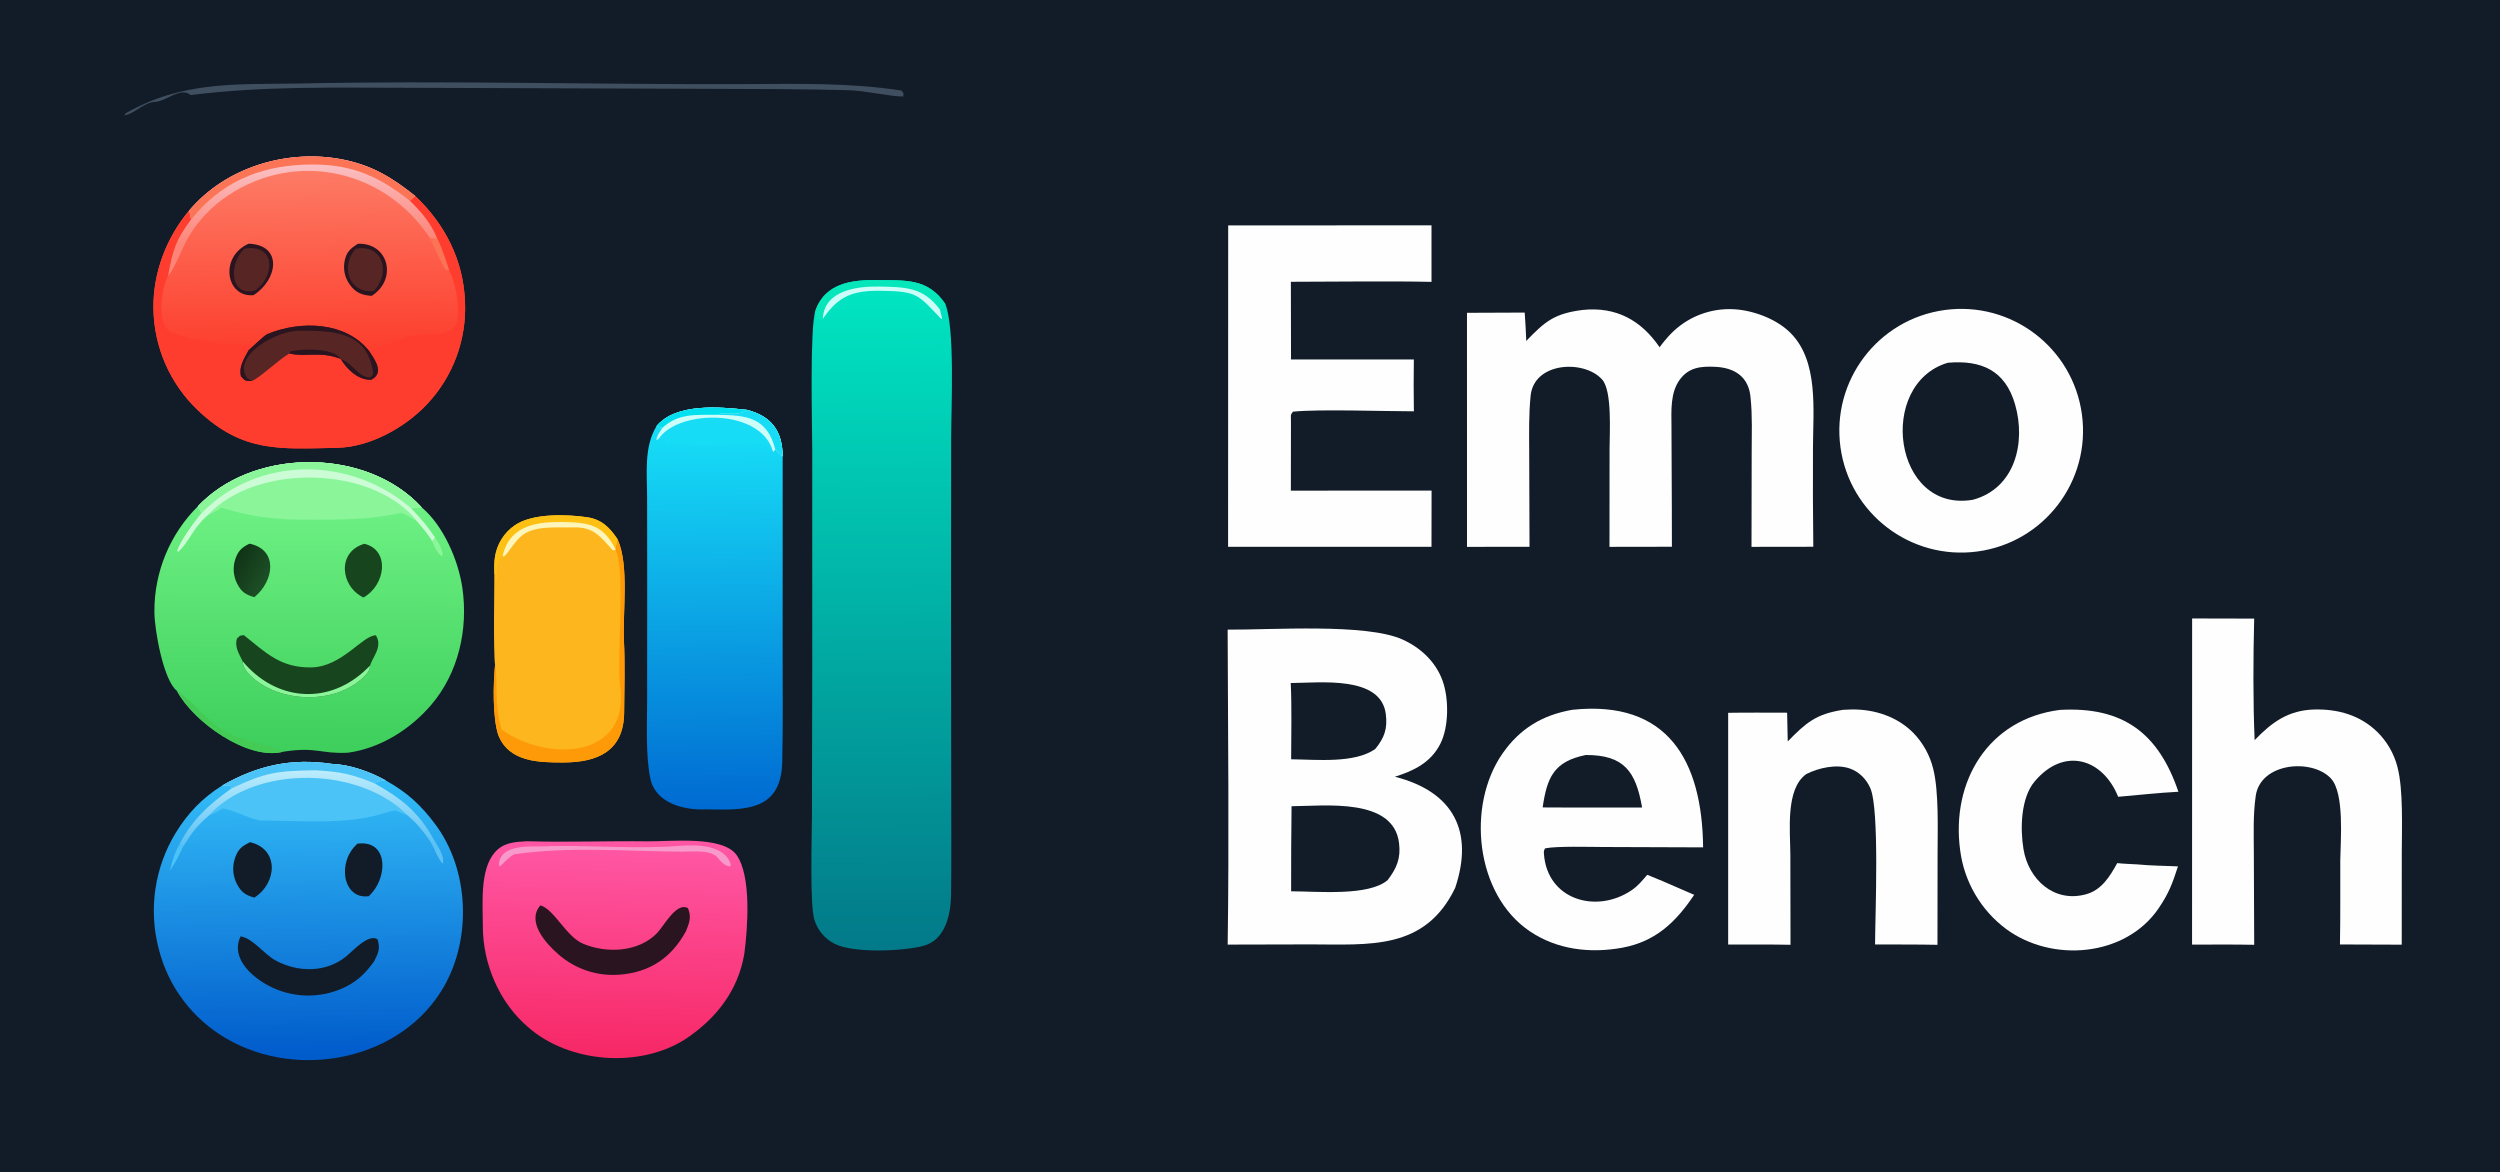
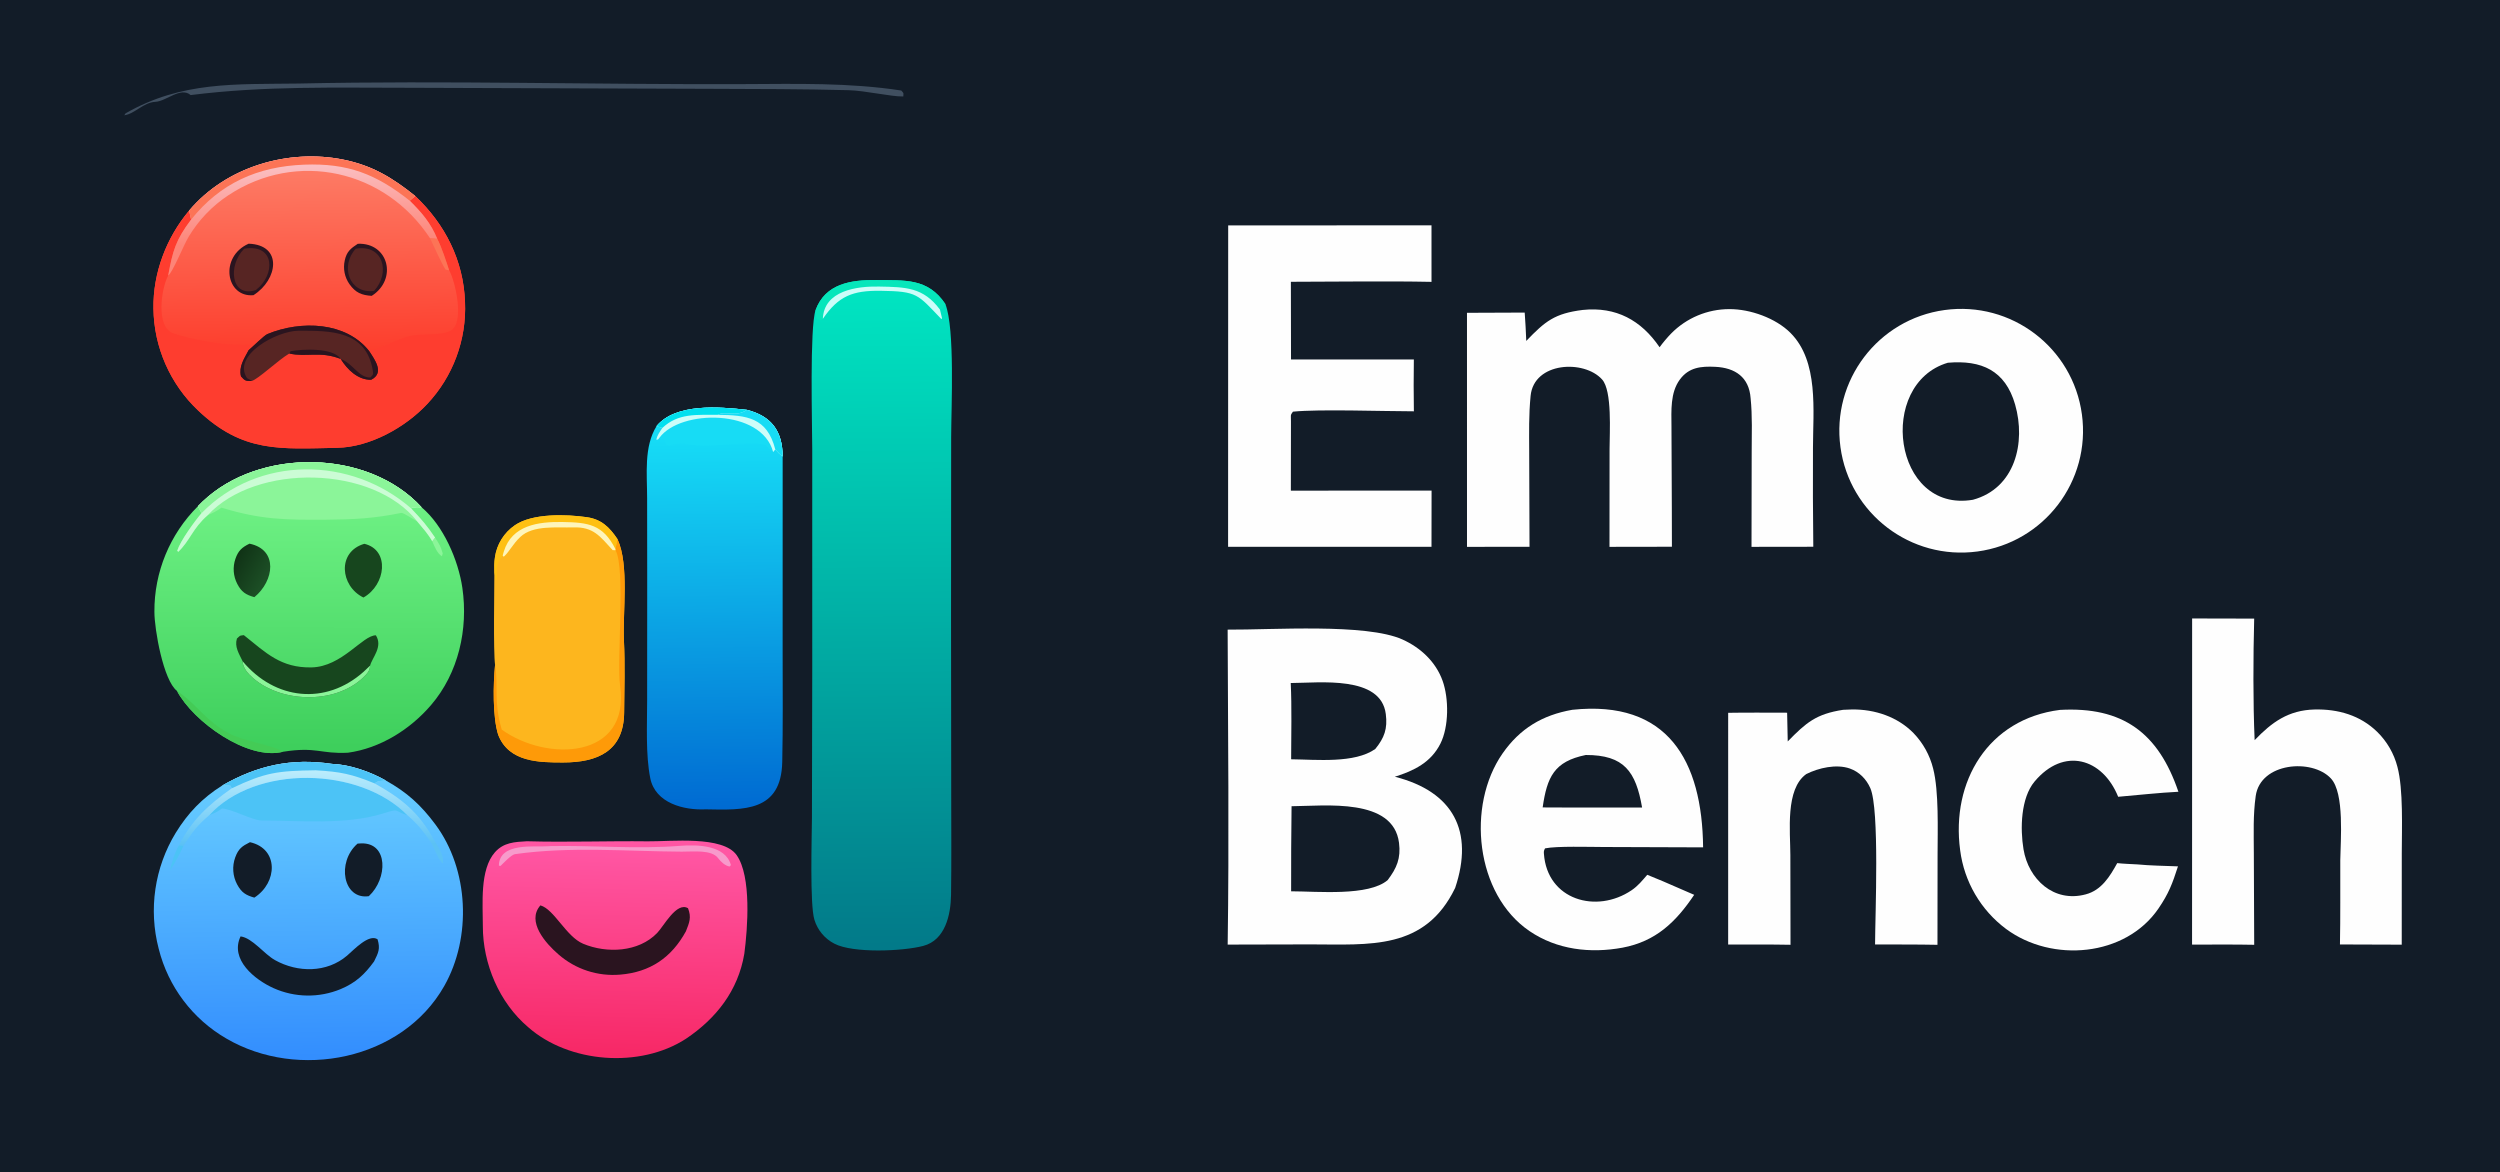
<svg xmlns="http://www.w3.org/2000/svg" version="1.1" style="display: block;" viewBox="250 600 1600 750" width="1024" height="480" preserveAspectRatio="xMidYMid meet">
  <defs>
    <linearGradient id="Gradient1" gradientUnits="userSpaceOnUse" x1="641.059" y1="1275.08" x2="644.287" y2="1144.72">
      <stop class="stop0" offset="0" stop-opacity="1" stop-color="rgb(247,40,102)" />
      <stop class="stop1" offset="1" stop-opacity="1" stop-color="rgb(255,86,163)" />
    </linearGradient>
    <linearGradient id="Gradient2" gradientUnits="userSpaceOnUse" x1="708.713" y1="1116.09" x2="705.31" y2="879.55">
      <stop class="stop0" offset="0" stop-opacity="1" stop-color="rgb(0,107,210)" />
      <stop class="stop1" offset="1" stop-opacity="1" stop-color="rgb(22,220,246)" />
    </linearGradient>
    <linearGradient id="Gradient3" gradientUnits="userSpaceOnUse" x1="400.547" y1="958.234" x2="420.019" y2="969.515">
      <stop class="stop0" offset="0" stop-opacity="1" stop-color="rgb(16,51,22)" />
      <stop class="stop1" offset="1" stop-opacity="1" stop-color="rgb(28,78,37)" />
    </linearGradient>
    <linearGradient id="Gradient4" gradientUnits="userSpaceOnUse" x1="446.71" y1="1077.9" x2="447.238" y2="925.184">
      <stop class="stop0" offset="0" stop-opacity="1" stop-color="rgb(62,207,92)" />
      <stop class="stop1" offset="1" stop-opacity="1" stop-color="rgb(109,240,131)" />
    </linearGradient>
    <linearGradient id="Gradient5" gradientUnits="userSpaceOnUse" x1="445.527" y1="755.285" x2="444.495" y2="706.798">
      <stop class="stop0" offset="0" stop-opacity="1" stop-color="rgb(253,132,119)" />
      <stop class="stop1" offset="1" stop-opacity="1" stop-color="rgb(251,190,193)" />
    </linearGradient>
    <linearGradient id="Gradient6" gradientUnits="userSpaceOnUse" x1="448.244" y1="824.475" x2="446.952" y2="710.921">
      <stop class="stop0" offset="0" stop-opacity="1" stop-color="rgb(253,62,45)" />
      <stop class="stop1" offset="1" stop-opacity="1" stop-color="rgb(253,122,100)" />
    </linearGradient>
    <linearGradient id="Gradient7" gradientUnits="userSpaceOnUse" x1="447.003" y1="1140.32" x2="446.819" y2="1094.01">
      <stop class="stop0" offset="0" stop-opacity="1" stop-color="rgb(91,193,245)" />
      <stop class="stop1" offset="1" stop-opacity="1" stop-color="rgb(186,236,252)" />
    </linearGradient>
    <linearGradient id="Gradient8" gradientUnits="userSpaceOnUse" x1="448.318" y1="1276.11" x2="445.844" y2="1101.29">
-       <stop class="stop0" offset="0" stop-opacity="1" stop-color="rgb(0,91,203)" />
-       <stop class="stop1" offset="1" stop-opacity="1" stop-color="rgb(51,188,247)" />
+       <stop class="stop0" offset="0" stop-opacity="1" stop-color="rgb(51,142,254)" />
+       <stop class="stop1" offset="1" stop-opacity="1" stop-color="rgb(102,204,255)" />
    </linearGradient>
    <linearGradient id="Gradient9" gradientUnits="userSpaceOnUse" x1="815.081" y1="1205.16" x2="811.889" y2="787.924">
      <stop class="stop0" offset="0" stop-opacity="1" stop-color="rgb(2,122,137)" />
      <stop class="stop1" offset="1" stop-opacity="1" stop-color="rgb(0,228,193)" />
    </linearGradient>
  </defs>
  <path transform="translate(0,0)" fill="rgb(18,28,40)" d="M 0 0 L 2048 0 L 2048 2048 L 0 2048 L 0 0 z" />
  <path transform="translate(0,0)" fill="url(#Gradient9)" d="M 771.956 798.503 C 778.178 781.428 794.819 779.046 810.803 779.26 C 829.009 779.504 843.817 777.788 855.066 794.633 C 861.208 810.518 858.809 860.337 858.742 879.784 L 858.663 995.578 L 858.782 1110.79 C 858.821 1131.4 858.946 1152.25 858.674 1172.65 C 858.501 1185.64 854.887 1201.69 840.915 1205.37 C 827.637 1208.87 795.929 1210.15 784.044 1203.97 C 777.848 1200.8 773.212 1195.25 771.208 1188.59 C 768.234 1178.86 769.574 1136.24 769.64 1123.59 L 769.839 1026.85 L 769.828 887.092 C 769.814 872.036 768.131 809.736 771.956 798.503 z" />
  <path transform="translate(0,0)" fill="rgb(6,230,187)" d="M 771.956 798.503 C 778.178 781.428 794.819 779.046 810.803 779.26 C 829.009 779.504 843.817 777.788 855.066 794.633 C 853.057 797.747 854.361 796.996 851.575 798.155 C 840.983 783.722 829.279 783.718 812.536 783.39 C 798.386 783.113 777.29 785.941 776.62 804.049 C 776.042 804.8 776.463 804.397 775.117 804.94 L 775.334 804.799 L 773.039 804.451 C 772.104 803.535 772.141 800.254 771.956 798.503 z" />
  <path transform="translate(0,0)" fill="rgb(204,253,249)" d="M 776.62 804.049 C 777.29 785.941 798.386 783.113 812.536 783.39 C 829.279 783.718 840.983 783.722 851.575 798.155 L 852.91 803.712 L 852.48 804.214 C 837.226 788.351 837.348 786.426 813.635 786.11 C 795.682 785.87 786.633 789.429 776.62 804.049 z" />
  <path transform="translate(0,0)" fill="url(#Gradient8)" d="M 392.075 1102.81 C 414.602 1089.96 436.265 1084.99 462.418 1088.89 C 473.928 1089.26 487.058 1093.96 497.039 1099.59 C 510.554 1107.12 519.429 1115.23 528.7 1127.71 C 550.147 1156.59 551.963 1199.94 534.311 1231.07 C 507.324 1278.67 440.778 1291.48 394.913 1264.69 C 373.267 1252.19 357.623 1231.44 351.561 1207.18 C 344.979 1182.01 348.909 1155.25 362.45 1133.04 C 370.254 1120.33 379.47 1110.74 392.075 1102.81 z" />
  <path transform="translate(0,0)" fill="rgb(76,195,246)" d="M 383.926 1121.71 C 413.518 1089.27 480.005 1090.49 510.813 1121.82 C 501.248 1118.78 506.386 1117.17 494.913 1120.71 C 471.209 1128.02 442.142 1125.17 417.379 1125.12 C 411.69 1125.11 398.416 1117.7 392.094 1117.47 C 389.575 1119.13 388.608 1119.84 385.803 1120.97 L 383.926 1121.71 z" />
  <path transform="translate(0,0)" fill="url(#Gradient7)" d="M 392.075 1102.81 C 414.602 1089.96 436.265 1084.99 462.418 1088.89 C 473.928 1089.26 487.058 1093.96 497.039 1099.59 C 494.08 1099.79 491.953 1099.52 489.781 1101.39 C 506.595 1110.76 517.862 1119.67 527.352 1136.79 C 529.894 1141.37 534.506 1147.19 533.445 1152.66 C 530.323 1150.25 527.904 1142.1 524.917 1137.82 C 520.484 1131.47 516.772 1126.91 510.813 1121.82 C 480.005 1090.49 413.518 1089.27 383.926 1121.71 C 375.856 1128.69 373.213 1132.41 367.404 1141.41 L 364.505 1141.01 C 372.774 1124.72 383.504 1114.98 398.237 1104.56 L 397.618 1102.93 C 395.187 1102.49 394.573 1102.65 392.075 1102.81 z" />
  <path transform="translate(0,0)" fill="rgb(76,195,246)" d="M 392.075 1102.81 C 414.602 1089.96 436.265 1084.99 462.418 1088.89 C 473.928 1089.26 487.058 1093.96 497.039 1099.59 C 494.08 1099.79 491.953 1099.52 489.781 1101.39 C 475.023 1095.33 467.711 1093.9 451.994 1092.98 C 427.619 1093.34 419.839 1094.31 398.237 1104.56 L 397.618 1102.93 C 395.187 1102.49 394.573 1102.65 392.075 1102.81 z" />
  <path transform="translate(0,0)" fill="rgb(76,195,246)" d="M 364.505 1141.01 L 367.404 1141.41 C 364.279 1147.97 362.682 1151.23 358.713 1157.28 C 360.032 1151.76 361.665 1145.91 364.505 1141.01 z" />
  <path transform="translate(0,0)" fill="rgb(18,28,40)" d="M 403.959 1199.29 C 411.541 1200.29 418.961 1210.55 425.981 1214.47 C 440.524 1222.59 459.18 1222.7 472.168 1211.57 C 476.552 1207.81 486.1 1197.45 491.637 1201.15 C 493.473 1207.22 492.188 1209.71 489.398 1215.34 C 483.404 1223.59 477.666 1228.99 467.988 1233.04 C 454.238 1238.73 438.754 1238.51 425.166 1232.45 C 413.111 1227.05 396.92 1214.13 403.959 1199.29 z" />
  <path transform="translate(0,0)" fill="rgb(18,28,40)" d="M 478.84 1139.91 C 479.622 1139.85 480.405 1139.8 481.188 1139.77 C 498.618 1139.25 498.155 1162.35 486.044 1173.55 C 469.571 1175.97 465.229 1151.78 478.84 1139.91 z" />
  <path transform="translate(0,0)" fill="rgb(18,28,40)" d="M 409.976 1139 C 428.516 1143.16 427.711 1164.88 412.777 1174.48 C 407.378 1172.94 404.598 1171.29 401.78 1166.06 C 398.912 1160.7 398.47 1154.38 400.566 1148.68 C 402.596 1143.14 404.958 1141.52 409.976 1139 z" />
  <path transform="translate(0,0)" fill="url(#Gradient6)" d="M 371.048 734.774 C 394.591 706.79 434.41 695.028 469.768 702.175 C 488.262 705.913 501.281 713.843 515.716 725.428 C 534.86 743.481 546.661 766.704 547.61 793.23 C 548.699 817.412 539.952 841.005 523.363 858.633 C 509.208 873.697 486.687 886.191 465.763 886.603 C 429.4 887.317 405.52 889.919 376.883 862.795 C 358.857 845.812 348.505 822.232 348.203 797.467 C 347.854 774.726 356.454 752.118 371.048 734.774 z" />
  <path transform="translate(0,0)" fill="rgb(254,61,47)" d="M 515.716 725.428 C 534.86 743.481 546.661 766.704 547.61 793.23 C 548.699 817.412 539.952 841.005 523.363 858.633 C 509.208 873.697 486.687 886.191 465.763 886.603 C 429.4 887.317 405.52 889.919 376.883 862.795 C 358.857 845.812 348.505 822.232 348.203 797.467 C 347.854 774.726 356.454 752.118 371.048 734.774 L 372.307 740.54 C 362.486 753.578 360.541 760.467 357.636 776.351 C 353.255 784.408 349.386 809.509 361.131 813.427 C 373.861 817.673 397.122 821.784 410.495 820.542 C 409.081 822.812 409.523 821.604 409.114 824.146 C 411.58 822.078 419.066 814.662 421.176 813.79 C 442.659 804.914 471.353 805.916 486.199 824.601 C 490.11 824.751 507.111 815.607 513.31 814.783 C 520.222 813.373 532.501 814.986 538.522 811.571 C 547.633 806.405 541.19 779.241 537.426 772.983 C 535.625 767.397 532.475 757.856 529.855 752.878 C 525.714 742.763 519.86 735.952 512.227 728.458 L 515.716 725.428 z" />
  <path transform="translate(0,0)" fill="rgb(87,37,35)" d="M 409.114 824.146 C 411.58 822.078 419.066 814.662 421.176 813.79 C 442.659 804.914 471.353 805.916 486.199 824.601 C 489.931 830.328 496.214 838.676 487.513 843.06 C 479.068 843.203 472.283 836.534 468.048 829.721 C 454.649 824.481 446.127 828.792 435.159 826.231 C 427.647 830.731 415.501 842.484 411.055 843.86 C 407.141 843.948 406.617 843.549 404.225 840.841 C 402.74 834.598 406.159 829.774 409.114 824.146 z" />
  <path transform="translate(0,0)" fill="rgb(42,20,31)" d="M 409.114 824.146 C 411.58 822.078 419.066 814.662 421.176 813.79 C 442.659 804.914 471.353 805.916 486.199 824.601 C 489.931 830.328 496.214 838.676 487.513 843.06 C 479.068 843.203 472.283 836.534 468.048 829.721 C 476.399 833.038 479.365 841.584 487.006 841.641 C 488.498 840.048 489.049 840.001 488.621 837.312 C 484.504 811.394 461.423 811.645 441.096 811.67 C 427.345 811.686 398.331 827.26 408.098 842.003 L 409.326 842.681 C 410.76 843.487 410.275 843.08 411.055 843.86 C 407.141 843.948 406.617 843.549 404.225 840.841 C 402.74 834.598 406.159 829.774 409.114 824.146 z" />
  <path transform="translate(0,0)" fill="rgb(42,20,31)" d="M 435.159 826.231 L 435.945 824.769 C 443.681 823.37 463.261 822.378 468.048 829.721 C 454.649 824.481 446.127 828.792 435.159 826.231 z" />
  <path transform="translate(0,0)" fill="url(#Gradient5)" d="M 371.048 734.774 C 394.591 706.79 434.41 695.028 469.768 702.175 C 488.262 705.913 501.281 713.843 515.716 725.428 L 512.227 728.458 C 519.86 735.952 525.714 742.763 529.855 752.878 L 525.257 752.53 C 496.515 708.758 440.043 695.924 396.146 724.978 C 385.804 731.793 377.131 740.852 370.771 751.48 C 367.321 757.216 360.613 774.216 357.636 776.351 C 360.541 760.467 362.486 753.578 372.307 740.54 L 371.048 734.774 z" />
  <path transform="translate(0,0)" fill="rgb(252,116,86)" d="M 371.048 734.774 C 394.591 706.79 434.41 695.028 469.768 702.175 C 488.262 705.913 501.281 713.843 515.716 725.428 L 512.227 728.458 C 490.785 711.424 472.547 704.303 444.659 705.383 C 414.963 706.533 390.948 717.208 372.307 740.54 L 371.048 734.774 z" />
  <path transform="translate(0,0)" fill="rgb(252,116,86)" d="M 529.855 752.878 C 532.475 757.856 535.625 767.397 537.426 772.983 L 535.13 772.511 C 532.354 768.082 527.707 757.666 525.257 752.53 L 529.855 752.878 z" />
  <path transform="translate(0,0)" fill="rgb(42,20,31)" d="M 409.134 755.965 C 431.137 756.751 427.845 779.051 412.205 788.923 C 394.556 790.517 390.216 764.35 409.134 755.965 z" />
  <path transform="translate(0,0)" fill="rgb(87,37,35)" d="M 406.303 759.175 C 426.191 755.823 426.402 775.91 413.74 785.631 C 397.701 790.917 395.624 769.684 406.303 759.175 z" />
  <path transform="translate(0,0)" fill="rgb(42,20,31)" d="M 478.996 756.014 C 498.735 755.205 504.56 778.754 487.889 789.35 C 481.459 788.914 477.629 787.394 473.694 781.915 C 470.579 777.513 469.464 772.002 470.622 766.735 C 471.868 761.004 474.377 759.052 478.996 756.014 z" />
  <path transform="translate(0,0)" fill="rgb(87,37,35)" d="M 477.664 759.198 C 495.424 756.004 500.003 774.774 489.39 786.156 C 473.487 788.308 467.485 770.264 477.664 759.198 z" />
  <path transform="translate(0,0)" fill="url(#Gradient4)" d="M 376.659 923.999 C 377.648 922.962 378.664 921.951 379.707 920.967 C 416.048 886.356 485.568 887.258 519.821 924.675 C 533.672 936.239 543.322 958.394 545.916 976.267 C 549.738 1002.6 543.475 1030.75 525.834 1051.29 C 512.407 1066.92 493.327 1078.88 472.713 1081.74 C 454.98 1082.65 452.71 1077.72 431.144 1081.13 C 408.515 1086.93 373.608 1061.82 363.27 1042.19 C 354.556 1035.49 348.813 1002.85 348.817 991.564 C 348.65 966.218 358.683 941.869 376.659 923.999 z" />
  <path transform="translate(0,0)" fill="rgb(139,245,153)" d="M 376.659 923.999 C 377.648 922.962 378.664 921.951 379.707 920.967 C 416.048 886.356 485.568 887.258 519.821 924.675 C 517.092 925.349 517.26 925.265 514.472 924.724 L 513.08 925.324 C 519.786 932.42 523.002 936.033 528.47 944.101 L 526.643 946.419 C 523.939 941.637 520.599 937.99 517.086 933.771 C 515.064 932.666 508.031 927.995 506.838 928.241 C 489.677 931.79 476.212 932.482 458.889 932.609 C 432.764 932.802 416.801 932.587 391.755 924.885 C 388.119 927.445 387.073 927.877 382.948 929.711 C 373.26 938.108 371.711 945.892 364.047 953.195 L 363.441 952.437 C 365.38 946.225 374.633 933.493 379.011 928.401 L 376.659 923.999 z" />
  <path transform="translate(0,0)" fill="rgb(203,252,213)" d="M 376.659 923.999 C 377.648 922.962 378.664 921.951 379.707 920.967 C 416.048 886.356 485.568 887.258 519.821 924.675 C 517.092 925.349 517.26 925.265 514.472 924.724 L 513.08 925.324 C 519.786 932.42 523.002 936.033 528.47 944.101 L 526.643 946.419 C 523.939 941.637 520.599 937.99 517.086 933.771 C 488.874 897.705 414.041 896.227 382.948 929.711 C 373.26 938.108 371.711 945.892 364.047 953.195 L 363.441 952.437 C 365.38 946.225 374.633 933.493 379.011 928.401 L 376.659 923.999 z" />
  <path transform="translate(0,0)" fill="rgb(139,245,153)" d="M 376.659 923.999 C 377.648 922.962 378.664 921.951 379.707 920.967 C 416.048 886.356 485.568 887.258 519.821 924.675 C 517.092 925.349 517.26 925.265 514.472 924.724 L 513.08 925.324 C 474.595 891.8 415.184 891.36 379.011 928.401 L 376.659 923.999 z" />
  <path transform="translate(0,0)" fill="rgb(68,203,86)" d="M 363.27 1042.19 L 364.294 1042.89 C 376.29 1051.17 381.459 1061.15 396.228 1069.18 C 406.316 1074.67 425.105 1076.9 431.144 1081.13 C 408.515 1086.93 373.608 1061.82 363.27 1042.19 z" />
  <path transform="translate(0,0)" fill="rgb(139,245,153)" d="M 528.47 944.101 C 531.22 948.488 531.972 949.311 533.343 954.168 L 532.852 955.984 C 529.958 954.46 527.97 949.554 526.643 946.419 L 528.47 944.101 z" />
  <path transform="translate(0,0)" fill="rgb(23,70,30)" d="M 405.268 1023.19 C 402.898 1018.19 400.006 1013.94 401.63 1008.66 C 404.279 1006.38 402.814 1007 406.057 1006.49 C 420.377 1017.95 429.744 1027.51 449.346 1027.14 C 468.855 1026.77 482.062 1006.53 490.565 1006.6 C 495.204 1013.95 488.171 1020.86 486.876 1025.97 C 486.563 1028.53 486.147 1029.69 484.314 1031.7 C 466.938 1050.83 430.963 1050.47 411.956 1033.97 C 408.643 1031.1 405.482 1027.54 405.268 1023.19 z" />
  <path transform="translate(0,0)" fill="rgb(139,245,153)" d="M 405.268 1023.19 C 425.941 1047.96 458.379 1051.67 482.819 1029.83 C 484.208 1028.59 485.561 1027.3 486.876 1025.97 C 486.563 1028.53 486.147 1029.69 484.314 1031.7 C 466.938 1050.83 430.963 1050.47 411.956 1033.97 C 408.643 1031.1 405.482 1027.54 405.268 1023.19 z" />
  <path transform="translate(0,0)" fill="rgb(23,70,30)" d="M 483.189 948.033 C 499.681 951.976 496.951 974.365 482.606 982.416 C 467.649 975.148 465.626 953.111 483.189 948.033 z" />
  <path transform="translate(0,0)" fill="url(#Gradient3)" d="M 409.681 947.947 C 428.184 951.757 425.53 971.766 412.795 982.19 C 407.352 980.663 404.502 978.876 401.847 973.684 C 399.28 968.739 398.85 962.958 400.658 957.687 C 402.481 952.371 404.874 950.299 409.681 947.947 z" />
  <path transform="translate(0,0)" fill="rgb(254,254,254)" d="M 1035.69 1002.97 C 1063.87 1003.17 1124.28 998.803 1147.55 1009.26 C 1159.18 1014.49 1168.96 1023.6 1173.29 1035.79 C 1177.3 1047.07 1177.35 1065.05 1171.85 1075.95 C 1165.79 1087.99 1154.93 1093.27 1142.7 1097.11 C 1180.17 1106.64 1193.47 1132.07 1181.3 1168.28 C 1161.93 1208.31 1126.57 1204.43 1088.62 1204.41 L 1035.71 1204.54 C 1036.68 1138.38 1035.93 1069.26 1035.69 1002.97 z" />
  <path transform="translate(0,0)" fill="rgb(18,28,40)" d="M 1076.6 1115.99 C 1098.2 1115.8 1141.71 1110.45 1145.37 1139.41 C 1146.62 1149.29 1143.94 1155.54 1138.1 1163.28 C 1125.84 1173.66 1093.59 1170.48 1076.32 1170.43 C 1076.28 1152.29 1076.37 1134.14 1076.6 1115.99 z" />
  <path transform="translate(0,0)" fill="rgb(18,28,40)" d="M 1076.07 1037.14 C 1094.59 1037.05 1133.76 1032.12 1136.91 1056.97 C 1138.1 1066.37 1136.02 1072.15 1130.19 1079.33 C 1116.98 1088.7 1092.63 1086.12 1076.33 1085.94 C 1076.37 1070.38 1076.8 1052.51 1076.07 1037.14 z" />
  <path transform="translate(0,0)" fill="url(#Gradient2)" d="M 670.173 872.741 C 682.461 857.934 710.266 860.335 728.008 862.307 C 743.787 866.337 750.785 875.888 750.904 892.147 L 750.89 1018.5 C 750.913 1041.53 751.133 1064.88 750.637 1087.67 C 749.945 1119.53 726.226 1118.48 701.636 1117.97 C 687.783 1118.66 669.378 1114.08 666.167 1098.04 C 663.166 1083.05 664.169 1063.96 664.167 1048.38 L 664.212 972.495 L 664.161 918.828 C 664.161 903.424 661.986 885.957 670.173 872.741 z" />
  <path transform="translate(0,0)" fill="rgb(23,220,245)" d="M 670.173 872.741 C 682.461 857.934 710.266 860.335 728.008 862.307 C 743.787 866.337 750.785 875.888 750.904 892.147 C 749.033 890.873 747.767 889.304 746.181 887.643 L 744.817 889.307 C 742.586 888.034 740.404 884.787 739.417 884.611 C 723.395 881.764 705.465 887.398 689.252 884.223 C 682.532 882.907 679.909 885.565 676.597 884.88 L 674.791 880.99 L 672.035 880.163 C 670.911 881.556 671.612 881.183 670.028 881.451 C 670.734 878.278 672.144 876.59 673.914 873.876 L 670.173 872.741 z" />
  <path transform="translate(0,0)" fill="rgb(204,253,249)" d="M 670.173 872.741 C 682.461 857.934 710.266 860.335 728.008 862.307 C 743.787 866.337 750.785 875.888 750.904 892.147 C 749.033 890.873 747.767 889.304 746.181 887.643 L 744.817 889.307 C 737.455 861.441 685.328 861.915 672.035 880.163 C 670.911 881.556 671.612 881.183 670.028 881.451 C 670.734 878.278 672.144 876.59 673.914 873.876 L 670.173 872.741 z" />
  <path transform="translate(0,0)" fill="rgb(1,224,239)" d="M 670.173 872.741 C 682.461 857.934 710.266 860.335 728.008 862.307 C 720.715 867.276 714.916 862.621 709.247 865.492 C 696.004 865.602 684.164 864.21 673.914 873.876 L 670.173 872.741 z" />
  <path transform="translate(0,0)" fill="rgb(23,220,245)" d="M 728.008 862.307 C 743.787 866.337 750.785 875.888 750.904 892.147 C 749.033 890.873 747.767 889.304 746.181 887.643 C 740.945 867.07 727.85 865.696 709.247 865.492 C 714.916 862.621 720.715 867.276 728.008 862.307 z" />
  <path transform="translate(0,0)" fill="rgb(254,254,254)" d="M 1312.14 822.235 C 1314.03 819.578 1317.17 815.862 1319.5 813.484 C 1329.33 803.471 1342.78 797.832 1356.82 797.835 C 1370.17 797.774 1386.48 803.615 1395.89 813.036 C 1414.14 831.312 1410.32 862.766 1410.3 886.778 C 1410.19 907.827 1410.26 928.876 1410.51 949.924 L 1370.97 949.979 L 1371.08 889.431 C 1371.1 877.897 1371.56 866.275 1370.39 854.823 C 1369.42 841.47 1360.59 835.366 1347.75 834.763 C 1338.69 834.338 1330.89 835.024 1325.08 842.94 C 1318.89 851.373 1319.69 862.891 1319.74 872.72 C 1319.82 890.344 1319.89 907.912 1319.97 925.5 L 1320.02 949.914 L 1280.07 949.979 L 1280.12 887.485 C 1280.14 876.547 1281.87 850.16 1275.35 842.872 C 1263.84 830.027 1231.66 831.584 1229.58 853.391 C 1228.37 865.999 1228.65 876.25 1228.68 888.419 L 1228.89 949.951 L 1188.88 949.982 L 1188.87 800.201 L 1225.81 800.05 C 1226.25 806.093 1226.58 812.144 1226.81 818.198 C 1238.97 805.523 1244.99 800.62 1262.93 798.365 C 1284.29 796.142 1300.33 804.927 1312.14 822.235 z" />
  <path transform="translate(0,0)" fill="url(#Gradient1)" d="M 587.181 1138.4 C 612.869 1139.14 638.981 1138.14 664.547 1138.45 C 679.346 1138.62 712.57 1134.7 721.447 1147.27 C 731.051 1160.86 728.495 1194.26 726.363 1210.41 C 722.389 1234.11 708.271 1251.88 689.02 1264.81 C 659.626 1283.91 614.165 1280.46 588.014 1257.38 C 569.575 1241.73 558.971 1216.86 559.019 1192.7 C 559.046 1178.72 556.912 1156.59 566.776 1145.43 C 572.355 1139.12 579.414 1138.85 587.181 1138.4 z" />
  <path transform="translate(0,0)" fill="rgb(42,20,31)" d="M 595.858 1179.44 C 604.648 1181.86 612.31 1199.42 623.196 1203.99 C 638.246 1210.31 658.7 1209.47 670.597 1197.09 C 674.937 1192.57 683.006 1176.98 690.321 1181.25 C 692.641 1187.12 691.203 1190.4 688.982 1196.04 C 679.816 1212.79 666.164 1222.17 646.949 1223.76 C 632.567 1225 618.3 1220.33 607.432 1210.83 C 599.291 1203.81 586.781 1189.81 595.858 1179.44 z" />
  <path transform="translate(0,0)" fill="rgb(247,154,203)" d="M 602.235 1141.5 C 629.319 1140.95 657.632 1143.54 685.15 1141.34 C 696.183 1140.46 714.279 1140.75 717.789 1153.66 L 716.919 1154.58 C 714.066 1154.07 711.385 1151.61 709.58 1149.21 C 705.412 1143.68 694.064 1145.08 686.25 1145.06 C 650.613 1144.84 615.051 1141.64 579.578 1146.65 C 577.322 1146.97 572.098 1152.45 570.395 1154.17 L 569.278 1154.04 C 569.469 1138.85 592.222 1142.27 601.277 1141.58 L 602.235 1141.5 z" />
  <path transform="translate(0,0)" fill="rgb(254,254,254)" d="M 1494.51 798.425 C 1537.23 792.542 1576.62 822.447 1582.42 865.177 C 1588.23 907.907 1558.25 947.235 1515.51 952.96 C 1472.88 958.671 1433.68 928.787 1427.89 886.169 C 1422.1 843.552 1451.91 804.293 1494.51 798.425 z" />
  <path transform="translate(0,0)" fill="rgb(18,28,40)" d="M 1496.61 832.159 C 1518.08 830.307 1533.39 837.036 1539.67 858.898 C 1546.69 883.319 1539.64 912.535 1512.67 919.851 C 1461.62 928.549 1451 845.675 1496.61 832.159 z" />
  <path transform="translate(0,0)" fill="rgb(254,254,254)" d="M 1036.04 744.261 L 1166.16 744.212 L 1166.17 780.393 C 1136.84 779.782 1105.63 780.334 1076.16 780.348 L 1076.25 830.07 L 1154.86 830.066 C 1154.7 841.123 1154.7 852.183 1154.88 863.241 C 1135.63 863.246 1094.29 861.743 1077.48 863.471 C 1075.6 865.856 1076.27 865.941 1076.21 869.75 L 1076.15 914.011 L 1166.21 913.992 L 1166.16 949.932 L 1035.98 949.941 L 1036.04 744.261 z" />
  <path transform="translate(0,0)" fill="rgb(254,254,254)" d="M 1652.96 995.818 L 1692.68 995.911 C 1692.04 1020.15 1691.91 1049.61 1692.97 1073.7 C 1703.95 1062.21 1714.61 1054.49 1731.3 1054.08 C 1746.31 1053.71 1760.56 1057.75 1771.47 1068.45 C 1777.73 1074.6 1782.18 1082.34 1784.36 1090.83 C 1788.18 1105.16 1787.17 1130.28 1787.14 1145.83 L 1787.11 1204.59 L 1747.57 1204.45 C 1747.92 1186.7 1747.72 1168.3 1747.78 1150.5 C 1747.94 1138.02 1750.6 1107.63 1741.77 1098.19 C 1729.67 1085.26 1696.67 1087.99 1693.66 1109.42 C 1691.92 1121.71 1692.42 1133.24 1692.45 1145.71 L 1692.69 1204.67 C 1679.61 1204.39 1666.04 1204.56 1652.92 1204.55 L 1652.96 995.818 z" />
  <path transform="translate(0,0)" fill="rgb(254,254,254)" d="M 1256.26 1054.27 C 1317.36 1047.8 1339.42 1086.79 1339.99 1142.31 L 1276.19 1142.08 C 1267.39 1142.05 1246.06 1141.41 1238.83 1142.96 C 1238.08 1144.43 1237.99 1144.72 1238.1 1146.36 C 1240.15 1175.95 1271.68 1185.02 1294.22 1169.76 C 1298.34 1166.97 1301.06 1163.54 1304.25 1159.87 L 1314.26 1164 L 1334.28 1172.69 C 1322.55 1190.12 1309.76 1202.48 1288.41 1206.51 C 1267.8 1210.3 1246.48 1207.86 1228.91 1195.91 C 1194.22 1172.34 1188.43 1115.56 1211.61 1082.25 C 1222.73 1066.28 1237.08 1057.63 1256.26 1054.27 z" />
  <path transform="translate(0,0)" fill="rgb(18,28,40)" d="M 1264.89 1083.2 C 1289.45 1083.14 1296.93 1093.73 1300.94 1116.81 L 1275.5 1116.8 C 1262.77 1116.85 1250.03 1116.84 1237.3 1116.75 C 1240.11 1097.34 1244.59 1087.34 1264.89 1083.2 z" />
  <path transform="translate(0,0)" fill="rgb(254,254,254)" d="M 1429.58 1054.28 C 1431.53 1054.14 1433.49 1054.07 1435.45 1054.05 C 1449.92 1053.95 1464.33 1058.68 1474.64 1069.17 C 1480.75 1075.5 1485.09 1083.33 1487.21 1091.87 C 1490.96 1106.42 1490.07 1131.33 1490.05 1147 L 1489.98 1204.68 C 1476.82 1204.41 1463.23 1204.51 1450.04 1204.45 C 1450.11 1185.39 1452.99 1117.94 1447 1104.4 C 1444.45 1098.62 1439.92 1093.98 1433.91 1091.86 C 1425.31 1088.83 1413.91 1091.42 1406 1095.41 C 1392.52 1105.02 1395.8 1131.99 1395.83 1147.24 L 1395.93 1204.66 C 1382.81 1204.39 1369.18 1204.54 1356.02 1204.52 L 1356.03 1056.2 C 1368.45 1055.98 1381.31 1056.13 1393.76 1056.13 L 1394.15 1074.52 C 1405.98 1062.41 1412.34 1056.94 1429.58 1054.28 z" />
  <path transform="translate(0,0)" fill="rgb(253,182,30)" d="M 566.379 966.409 C 566.304 963.021 566.266 960.055 566.752 956.68 C 567.938 948.356 572.566 940.914 579.506 936.168 C 590.709 928.424 612.424 929.084 625.648 931.012 C 635 932.376 640.189 937.57 645.209 945.058 C 652.83 961.681 648.425 991.704 649.34 1010.35 C 650.036 1024.55 649.578 1042 649.454 1055.97 C 649.236 1080.6 632.647 1087.99 610.312 1087.97 C 595.449 1087.96 575.658 1087.99 568.83 1070.22 C 565.215 1058.87 565.63 1037.93 566.843 1025.49 C 565.669 1017.29 566.381 976.663 566.379 966.409 z" />
  <path transform="translate(0,0)" fill="rgb(254,154,8)" d="M 645.209 945.058 C 652.83 961.681 648.425 991.704 649.34 1010.35 C 650.036 1024.55 649.578 1042 649.454 1055.97 C 649.236 1080.6 632.647 1087.99 610.312 1087.97 C 595.449 1087.96 575.658 1087.99 568.83 1070.22 C 565.215 1058.87 565.63 1037.93 566.843 1025.49 C 569.212 1040.85 565.705 1048.19 571.104 1066.94 C 600.121 1087.88 653.566 1085.89 646.855 1038.88 C 644.588 1023 650.509 963.624 643.913 952.143 L 643.847 951.363 L 645.209 945.058 z" />
  <path transform="translate(0,0)" fill="rgb(254,192,18)" d="M 566.379 966.409 C 566.304 963.021 566.266 960.055 566.752 956.68 C 567.938 948.356 572.566 940.914 579.506 936.168 C 590.709 928.424 612.424 929.084 625.648 931.012 C 635 932.376 640.189 937.57 645.209 945.058 L 643.847 951.363 L 643.913 952.143 L 642.098 952.068 C 633.976 943.192 629.793 937.146 617.005 937.524 C 606.323 937.839 591.171 935.953 583.044 943.604 C 578.115 948.243 576.214 952.828 572.411 956.313 L 571.709 955.557 C 567.242 961.926 568.04 962.587 568.039 971.448 L 567.383 971.142 C 567.307 970.753 567.23 970.365 567.153 969.976 L 566.379 966.409 z" />
  <path transform="translate(0,0)" fill="rgb(254,245,187)" d="M 571.709 955.557 C 571.939 954.704 572.182 953.854 572.437 953.008 C 577.605 936.053 594.572 933.842 609.903 934.08 C 626.552 934.337 635.945 935.652 643.847 951.363 L 643.913 952.143 L 642.098 952.068 C 633.976 943.192 629.793 937.146 617.005 937.524 C 606.323 937.839 591.171 935.953 583.044 943.604 C 578.115 948.243 576.214 952.828 572.411 956.313 L 571.709 955.557 z" />
  <path transform="translate(0,0)" fill="rgb(254,254,254)" d="M 1568.34 1054.34 C 1608.53 1052.1 1631.36 1068.96 1644.18 1106.73 C 1632.07 1107.32 1617.87 1108.89 1605.63 1109.94 C 1595.67 1085.27 1570.83 1077.83 1552.11 1100.2 C 1543.29 1110.75 1542.85 1130.26 1545.04 1143.53 C 1548.22 1162.73 1564.4 1177.88 1584.82 1172.4 C 1594.94 1169.76 1600.28 1160.99 1605.03 1152.39 C 1609.04 1152.84 1613.77 1152.98 1617.86 1153.21 C 1625.78 1154 1635.8 1154.14 1643.9 1154.47 C 1640.36 1165.48 1637.98 1171.87 1631.41 1181.46 C 1610.28 1212.36 1563.36 1216.32 1533.91 1194.55 C 1517.68 1182.44 1507.07 1164.26 1504.5 1144.17 C 1498.57 1100.08 1522.47 1060.13 1568.34 1054.34 z" />
  <path transform="translate(0,0)" fill="rgb(64,79,96)" d="M 440.765 653.472 C 535.716 651.4 631.292 654.232 726.285 653.83 C 760.133 653.687 793.268 652.817 826.816 657.931 C 828.607 660.115 828.175 658.89 828.12 661.739 C 820.228 661.913 804.017 658.008 792.962 657.719 C 763.516 656.948 734.188 656.957 704.75 656.844 L 511.975 656.181 C 463.908 656.201 419.826 654.872 372.013 660.843 C 365.591 655.353 356.469 664.816 349.507 665.157 C 341.767 665.536 336.216 672.906 329.553 673.779 L 330.361 672.547 C 366.308 651.929 400.694 654.04 440.765 653.472 z" />
</svg>
